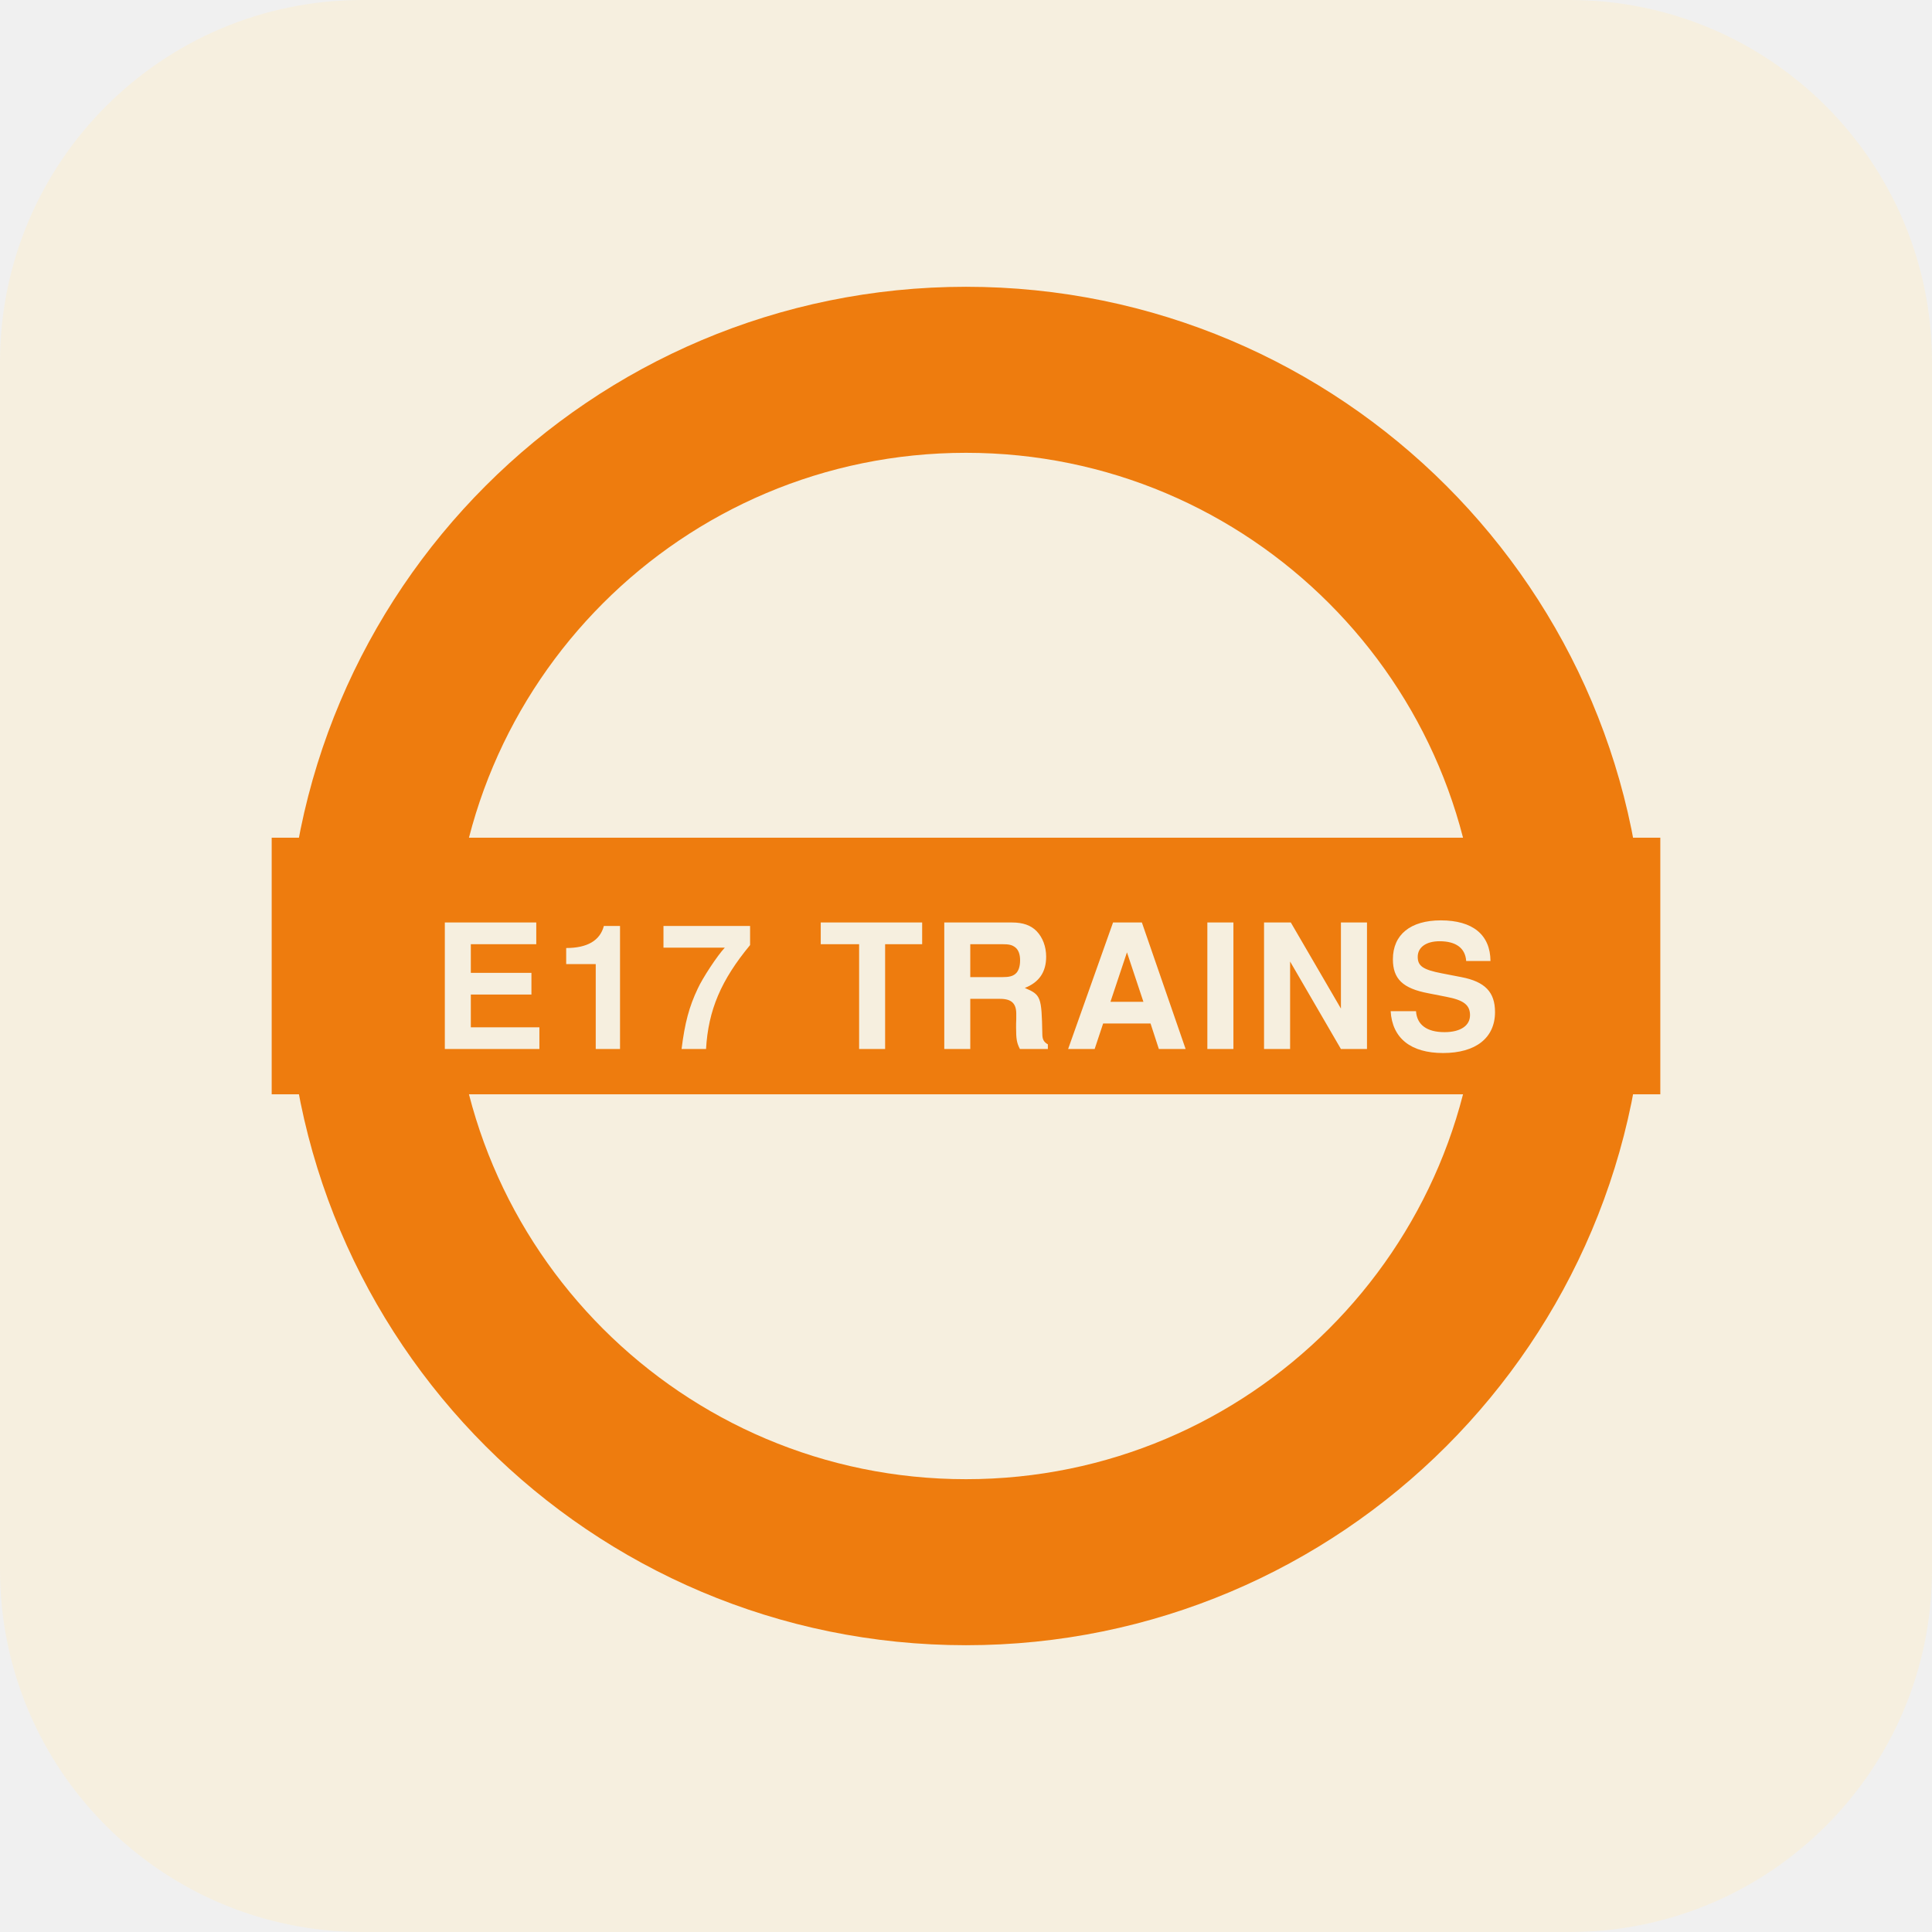
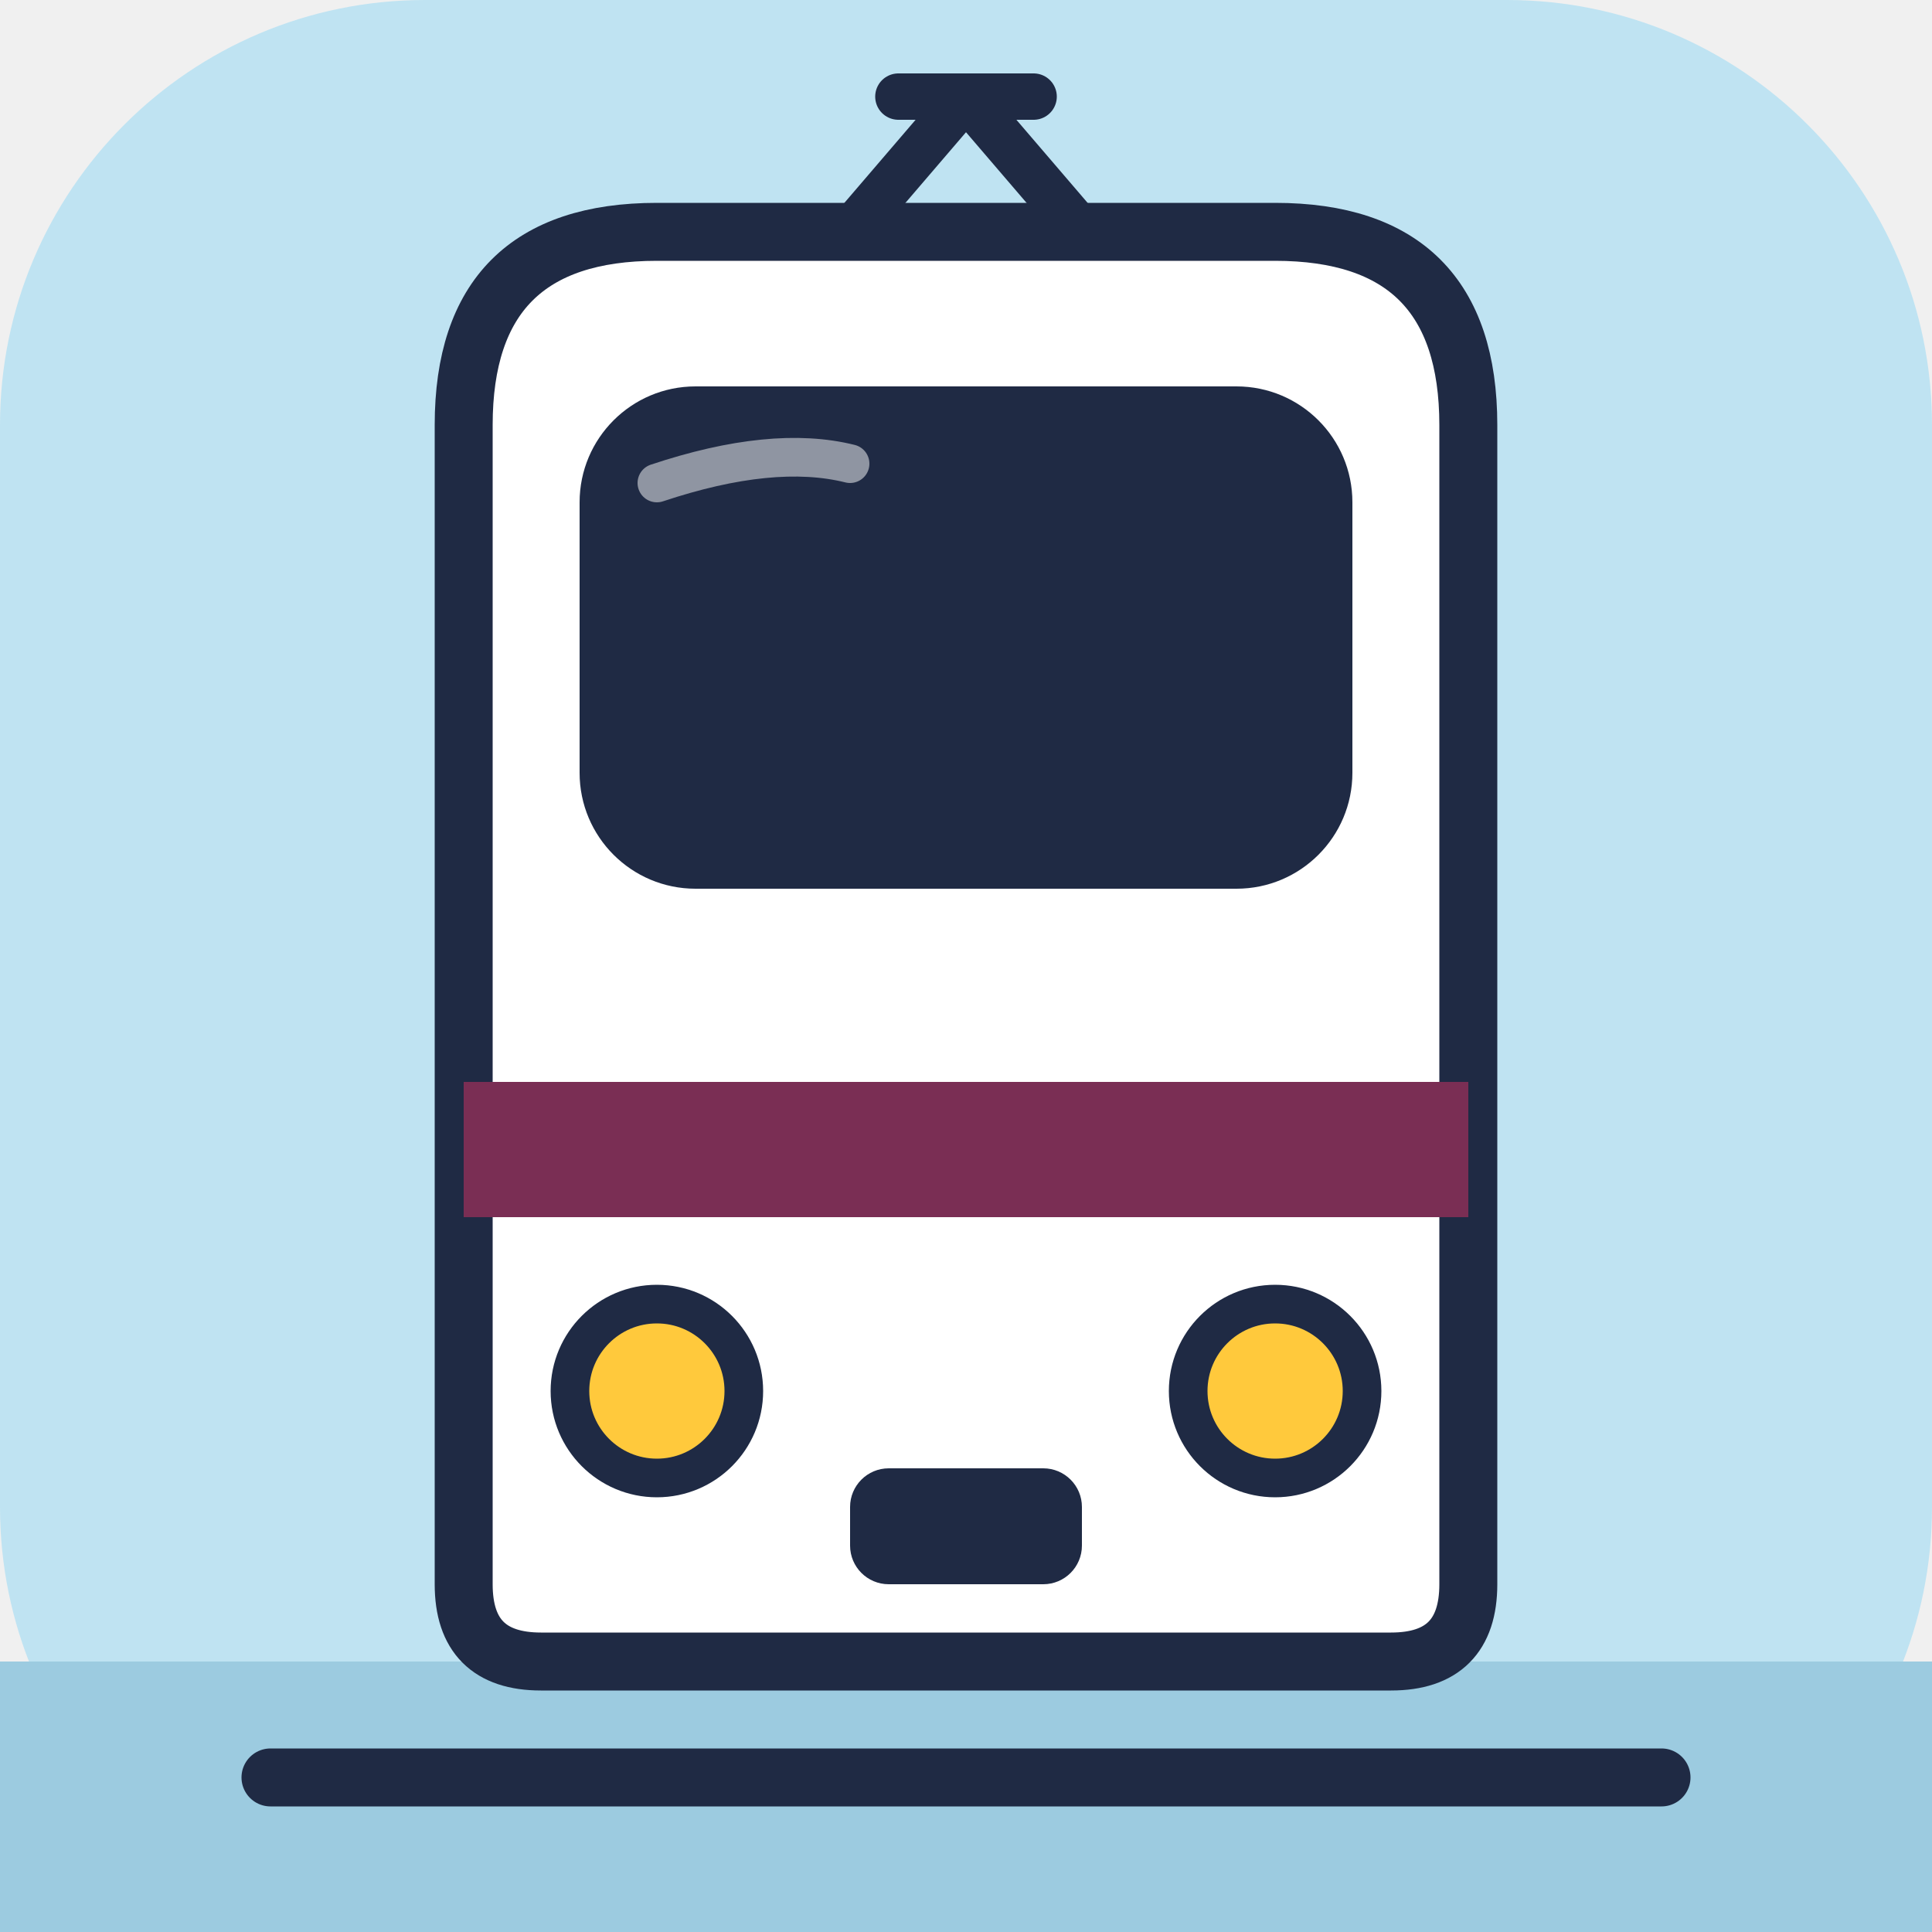
- <svg xmlns="http://www.w3.org/2000/svg" viewBox="0 0 512 512">
-   <rect width="512" height="512" rx="96" fill="#f6efdf" />
-   <circle cx="256" cy="256" r="158" fill="none" stroke="#ee7c0e" stroke-width="44" />
-   <rect x="72" y="222" width="368" height="68" fill="#ee7c0e" />
-   <text x="256" y="278" font-family="'Arial Black', 'Helvetica Neue', Helvetica, Arial, sans-serif" font-size="46" font-weight="900" fill="#f6efdf" text-anchor="middle" style="letter-spacing: 2px;">E17 TRAINS</text>
+ <svg xmlns="http://www.w3.org/2000/svg" viewBox="0 0 100 100">
+   <rect width="100" height="100" rx="22" fill="#BFE3F2" />
+   <rect x="0" y="86" width="100" height="14" fill="#9CCBE0" />
+   <path d="M14 92 H86" stroke="#1F2A44" stroke-width="3" stroke-linecap="round" />
+   <path d="M44 12 L50 5 L56 12 M46.5 5 H53.5" fill="none" stroke="#1F2A44" stroke-width="2.4" stroke-linecap="round" stroke-linejoin="round" />
+   <path d="M24 22 Q24 12 34 12 H66 Q76 12 76 22 V82 Q76 86 72 86 H28 Q24 86 24 82 Z" fill="#FFFFFF" stroke="#1F2A44" stroke-width="3" stroke-linejoin="round" />
+   <rect x="30" y="20" width="40" height="26" rx="6" fill="#1F2A44" />
+   <path d="M34 25 Q40 23 44 24" stroke="#FFFFFF" stroke-width="2" stroke-linecap="round" opacity="0.5" />
+   <rect x="24" y="56" width="52" height="7" fill="#7A2E54" />
+   <circle cx="34" cy="72" r="4.5" fill="#FFC93C" stroke="#1F2A44" stroke-width="2" />
+   <circle cx="66" cy="72" r="4.5" fill="#FFC93C" stroke="#1F2A44" stroke-width="2" />
+   <rect x="44" y="76" width="12" height="6" rx="2" fill="#1F2A44" />
</svg>
